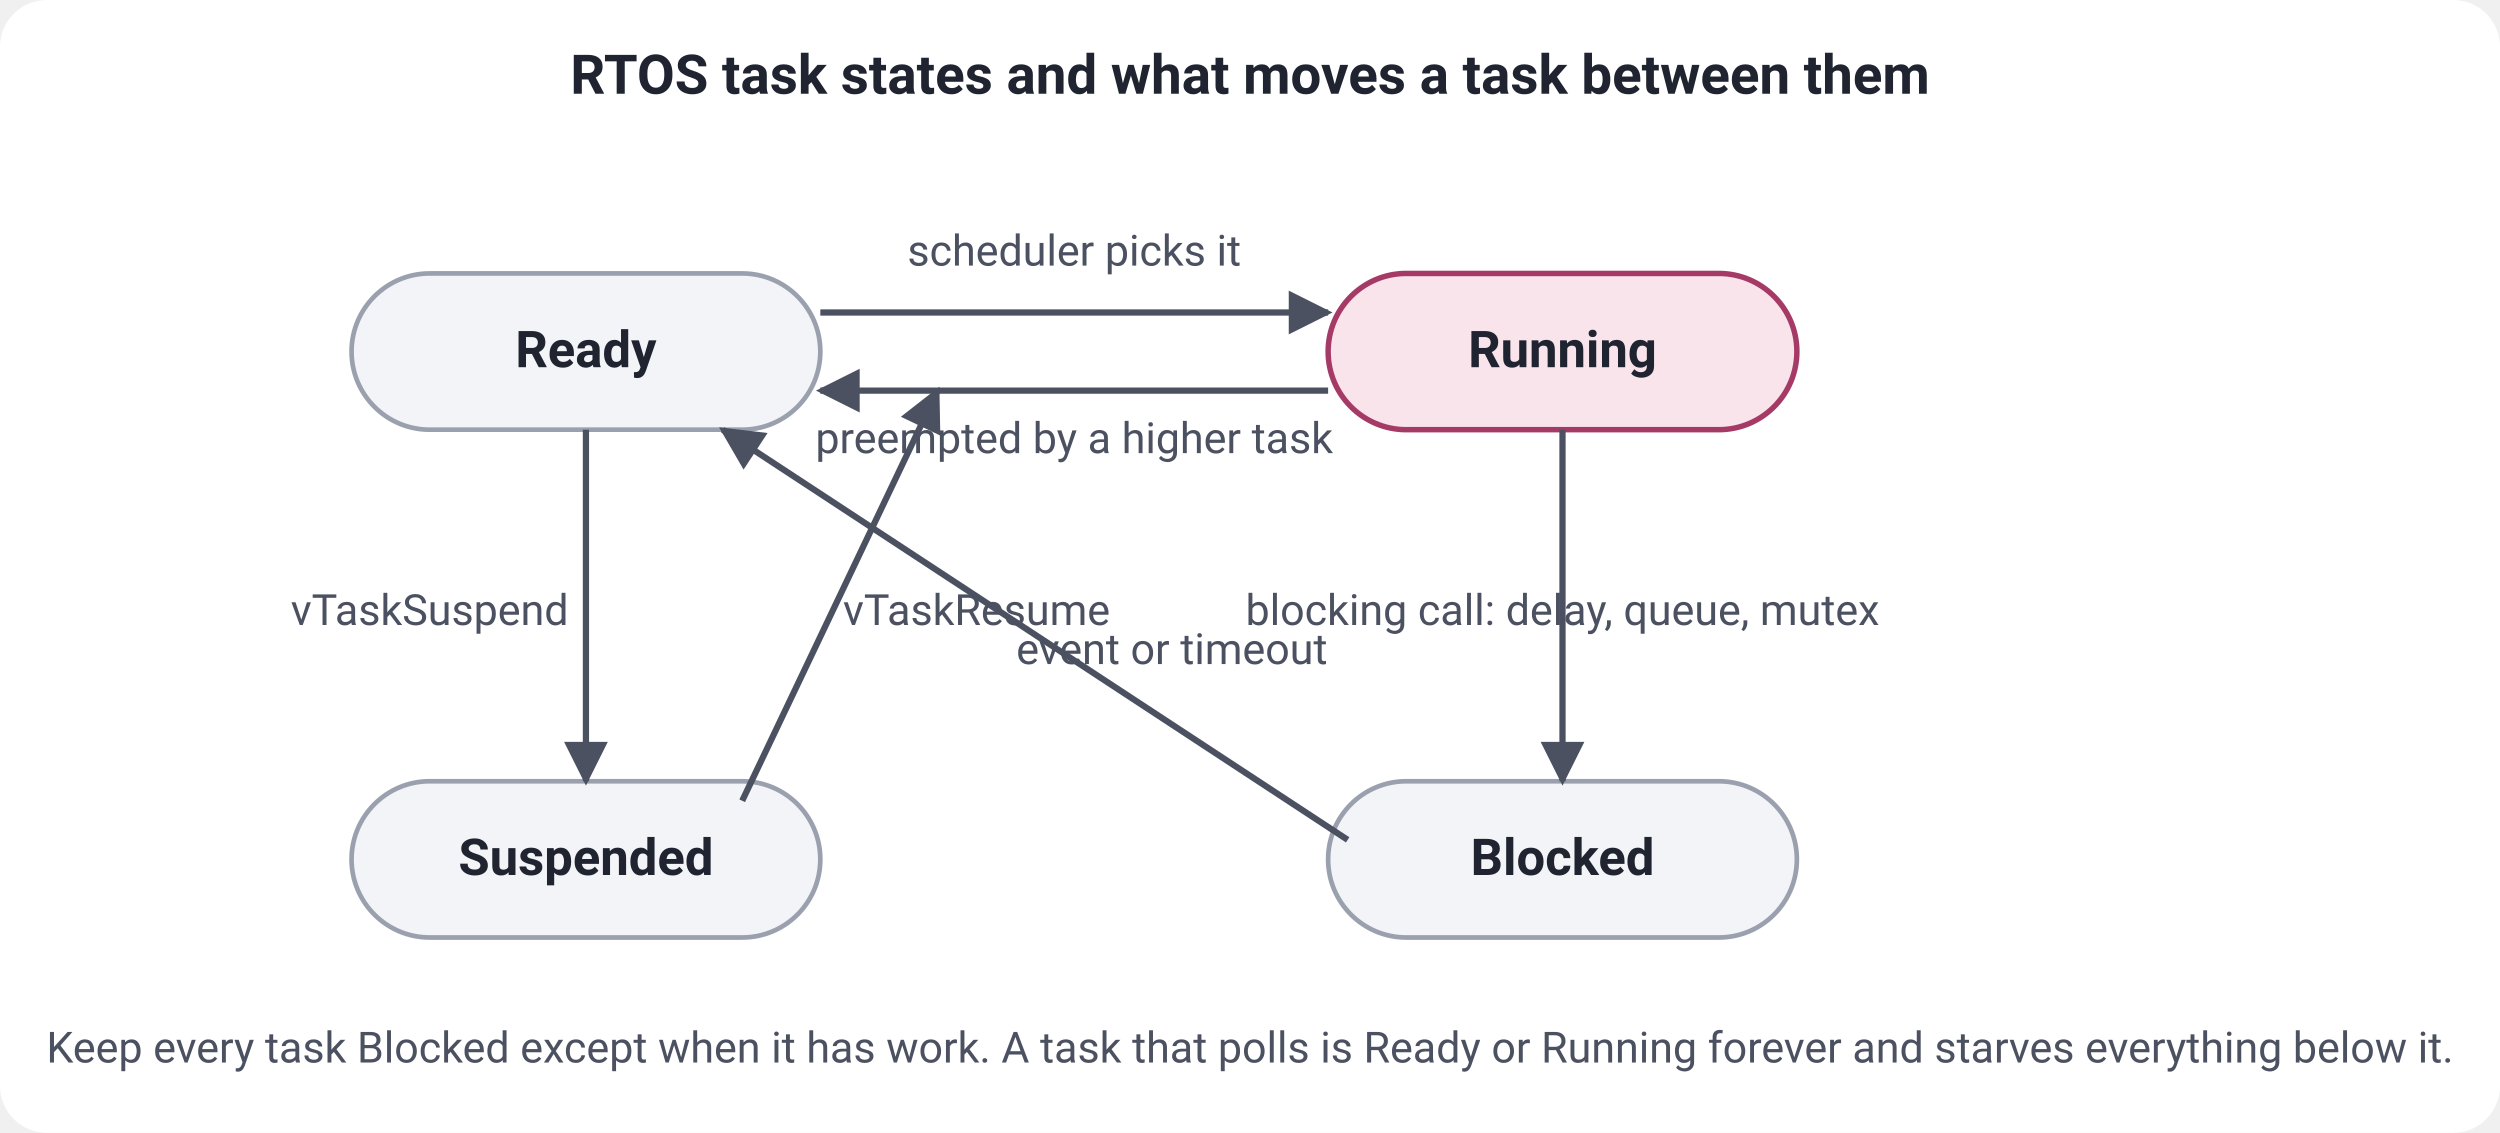
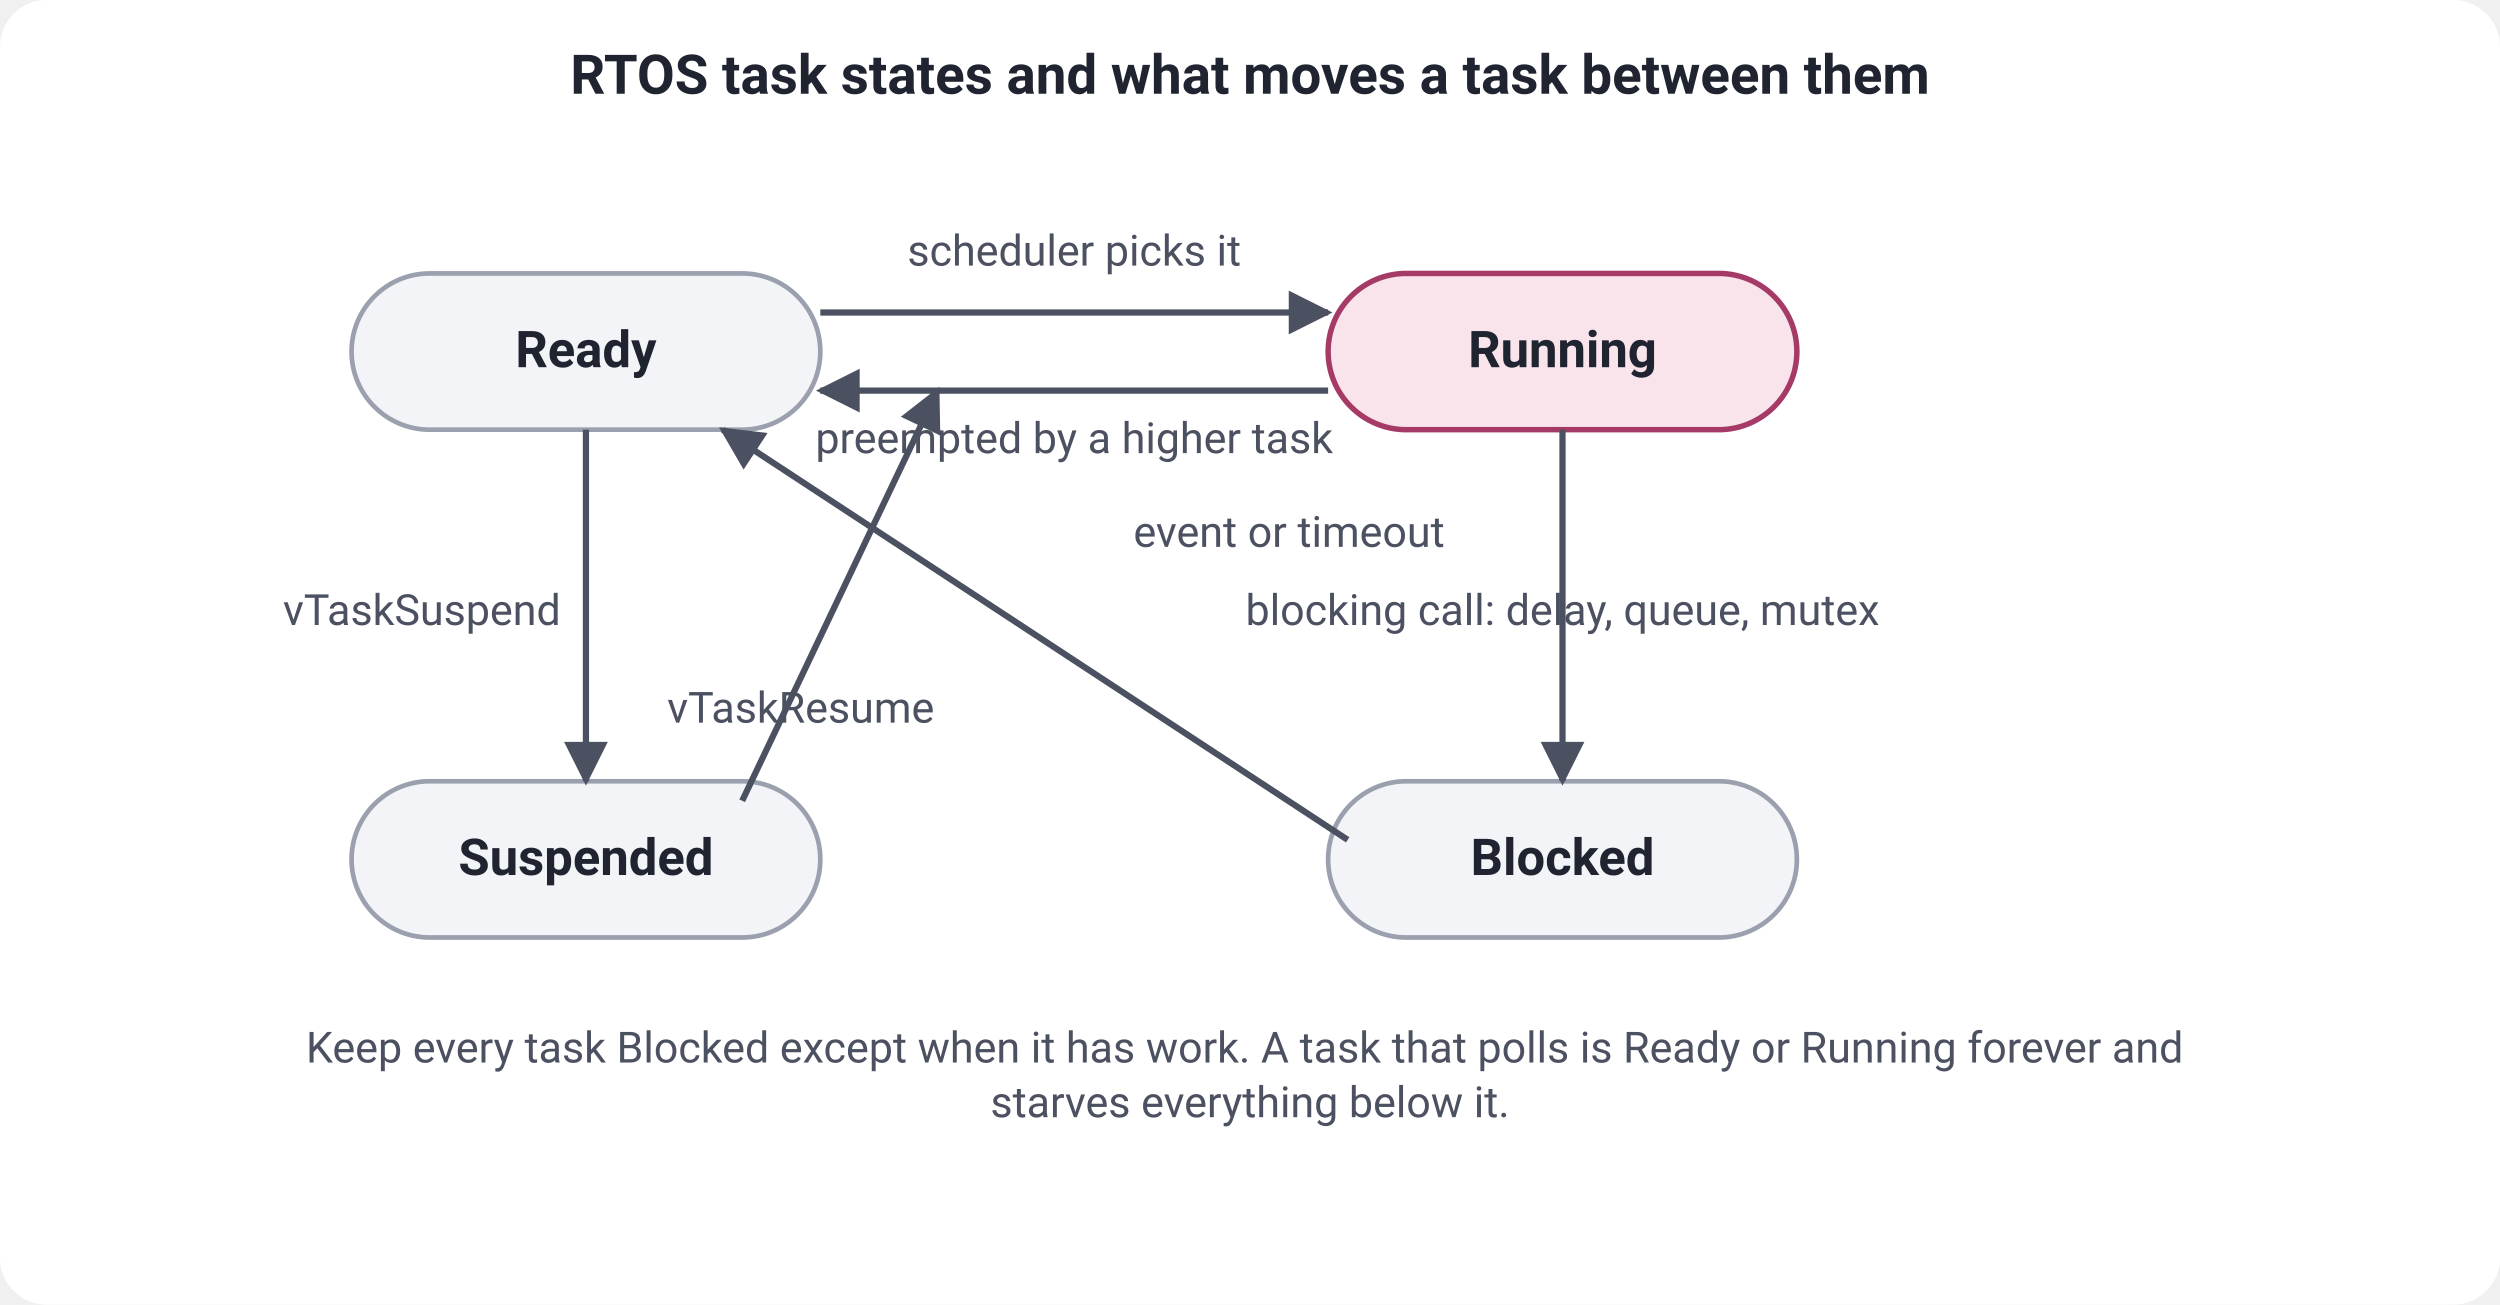
- <svg xmlns="http://www.w3.org/2000/svg" viewBox="0 0 640 290" width="640" height="290" role="img" aria-labelledby="t">
+ <svg xmlns="http://www.w3.org/2000/svg" viewBox="0 0 640 334" width="640" height="334" role="img" aria-labelledby="t">
  <style>
  .bg{fill:#ffffff}.ink{fill:#1f2430}.ink2{fill:#4b5160}.ink3{fill:#6b7280}
  .ln{stroke:#4b5160;fill:none;stroke-width:1.6}.ln2{stroke:#9aa0ad;fill:none;stroke-width:1.2;stroke-dasharray:4 3}
  .box{fill:#f3f4f7;stroke:#9aa0ad;stroke-width:1.2}.boxa{fill:#f9e4ec;stroke:#a63a66;stroke-width:1.4}
  .boxb{fill:#fdf1d8;stroke:#b7791f;stroke-width:1.4}.boxg{fill:#e3f3e8;stroke:#2f8f5b;stroke-width:1.4}
  .acc{fill:#a63a66}.amb{fill:#b7791f}.grn{fill:#2f8f5b}.sig{stroke:#1f2430;fill:none;stroke-width:2}
  .siga{stroke:#a63a66;fill:none;stroke-width:2}.sigb{stroke:#b7791f;fill:none;stroke-width:2}
  text{font-family:system-ui,-apple-system,Segoe UI,Roboto,sans-serif;font-size:12px}
  .t{font-size:13px;font-weight:600}.s{font-size:11px}.m{font-family:ui-monospace,SFMono-Regular,Menlo,monospace;font-size:11.5px}
  .ttl{font-size:14px;font-weight:700}
  @media (prefers-color-scheme: dark){
    .bg{fill:#171a21}.ink{fill:#e8e6ea}.ink2{fill:#c3c6cf}.ink3{fill:#9aa0ad}
    .ln{stroke:#c3c6cf}.ln2{stroke:#6b7280}.box{fill:#242a35;stroke:#6b7280}.boxa{fill:#3b1f2d;stroke:#f08cb3}
    .boxb{fill:#3a2e14;stroke:#e0a83a}.boxg{fill:#16301f;stroke:#5fcf8a}.acc{fill:#f08cb3}.amb{fill:#e0a83a}.grn{fill:#5fcf8a}
    .sig{stroke:#e8e6ea}.siga{stroke:#f08cb3}.sigb{stroke:#e0a83a}
  }
</style>
  <defs>
    <marker id="ar" viewBox="0 0 10 10" refX="9" refY="5" markerWidth="7" markerHeight="7" orient="auto-start-reverse">
      <path d="M0,0 L10,5 L0,10 z" fill="#4b5160" />
    </marker>
  </defs>
-   <rect class="bg" x="0" y="0" width="640" height="290" rx="12" />
+   <rect class="bg" x="0" y="0" width="640" height="334" rx="12" />
  <text class="ink ttl" x="320" y="24" text-anchor="middle">RTOS task states and what moves a task between them</text>
  <rect class="box" x="90" y="70" width="120" height="40" rx="20" />
  <text class="ink t" x="150" y="94" text-anchor="middle">Ready</text>
  <rect class="boxa" x="340" y="70" width="120" height="40" rx="20" />
  <text class="ink t" x="400" y="94" text-anchor="middle">Running</text>
  <rect class="box" x="340" y="200" width="120" height="40" rx="20" />
  <text class="ink t" x="400" y="224" text-anchor="middle">Blocked</text>
  <rect class="box" x="90" y="200" width="120" height="40" rx="20" />
  <text class="ink t" x="150" y="224" text-anchor="middle">Suspended</text>
  <line class="ln" x1="210" y1="80" x2="340" y2="80" marker-end="url(#ar)" />
  <text class="ink2 s" x="275" y="68" text-anchor="middle">scheduler picks it</text>
  <line class="ln" x1="340" y1="100" x2="210" y2="100" marker-end="url(#ar)" />
  <text class="ink2 s" x="275" y="116" text-anchor="middle">preempted by a higher task</text>
  <line class="ln" x1="400" y1="110" x2="400" y2="200" marker-end="url(#ar)" />
  <text class="ink2 s" x="400" y="160" text-anchor="middle">blocking call: delay, queue, mutex</text>
  <line class="ln" x1="345" y1="215" x2="185" y2="110" marker-end="url(#ar)" />
-   <text class="ink2 s" x="300" y="170" text-anchor="middle">event or timeout</text>
+   <text class="ink2 s" x="330" y="140" text-anchor="middle">event or timeout</text>
  <line class="ln" x1="150" y1="110" x2="150" y2="200" marker-end="url(#ar)" />
-   <text class="ink2 s" x="110" y="160" text-anchor="middle">vTaskSuspend</text>
+   <text class="ink2 s" x="108" y="160" text-anchor="middle">vTaskSuspend</text>
  <line class="ln" x1="190" y1="205" x2="240" y2="100" marker-end="url(#ar)" />
-   <text class="ink2 s" x="250" y="160" text-anchor="middle">vTaskResume</text>
-   <text class="ink2 s" x="320" y="272" text-anchor="middle">Keep every task Blocked except when it has work. A task that polls is Ready or Running forever and starves everything below it.</text>
+   <text class="ink2 s" x="205" y="185" text-anchor="middle">vTaskResume</text>
+   <text class="ink2 s" x="320" y="272" text-anchor="middle">
+     <tspan x="320" dy="0">Keep every task Blocked except when it has work. A task that polls is Ready or Running forever and</tspan>
+     <tspan x="320" dy="14">starves everything below it.</tspan>
+   </text>
</svg>
